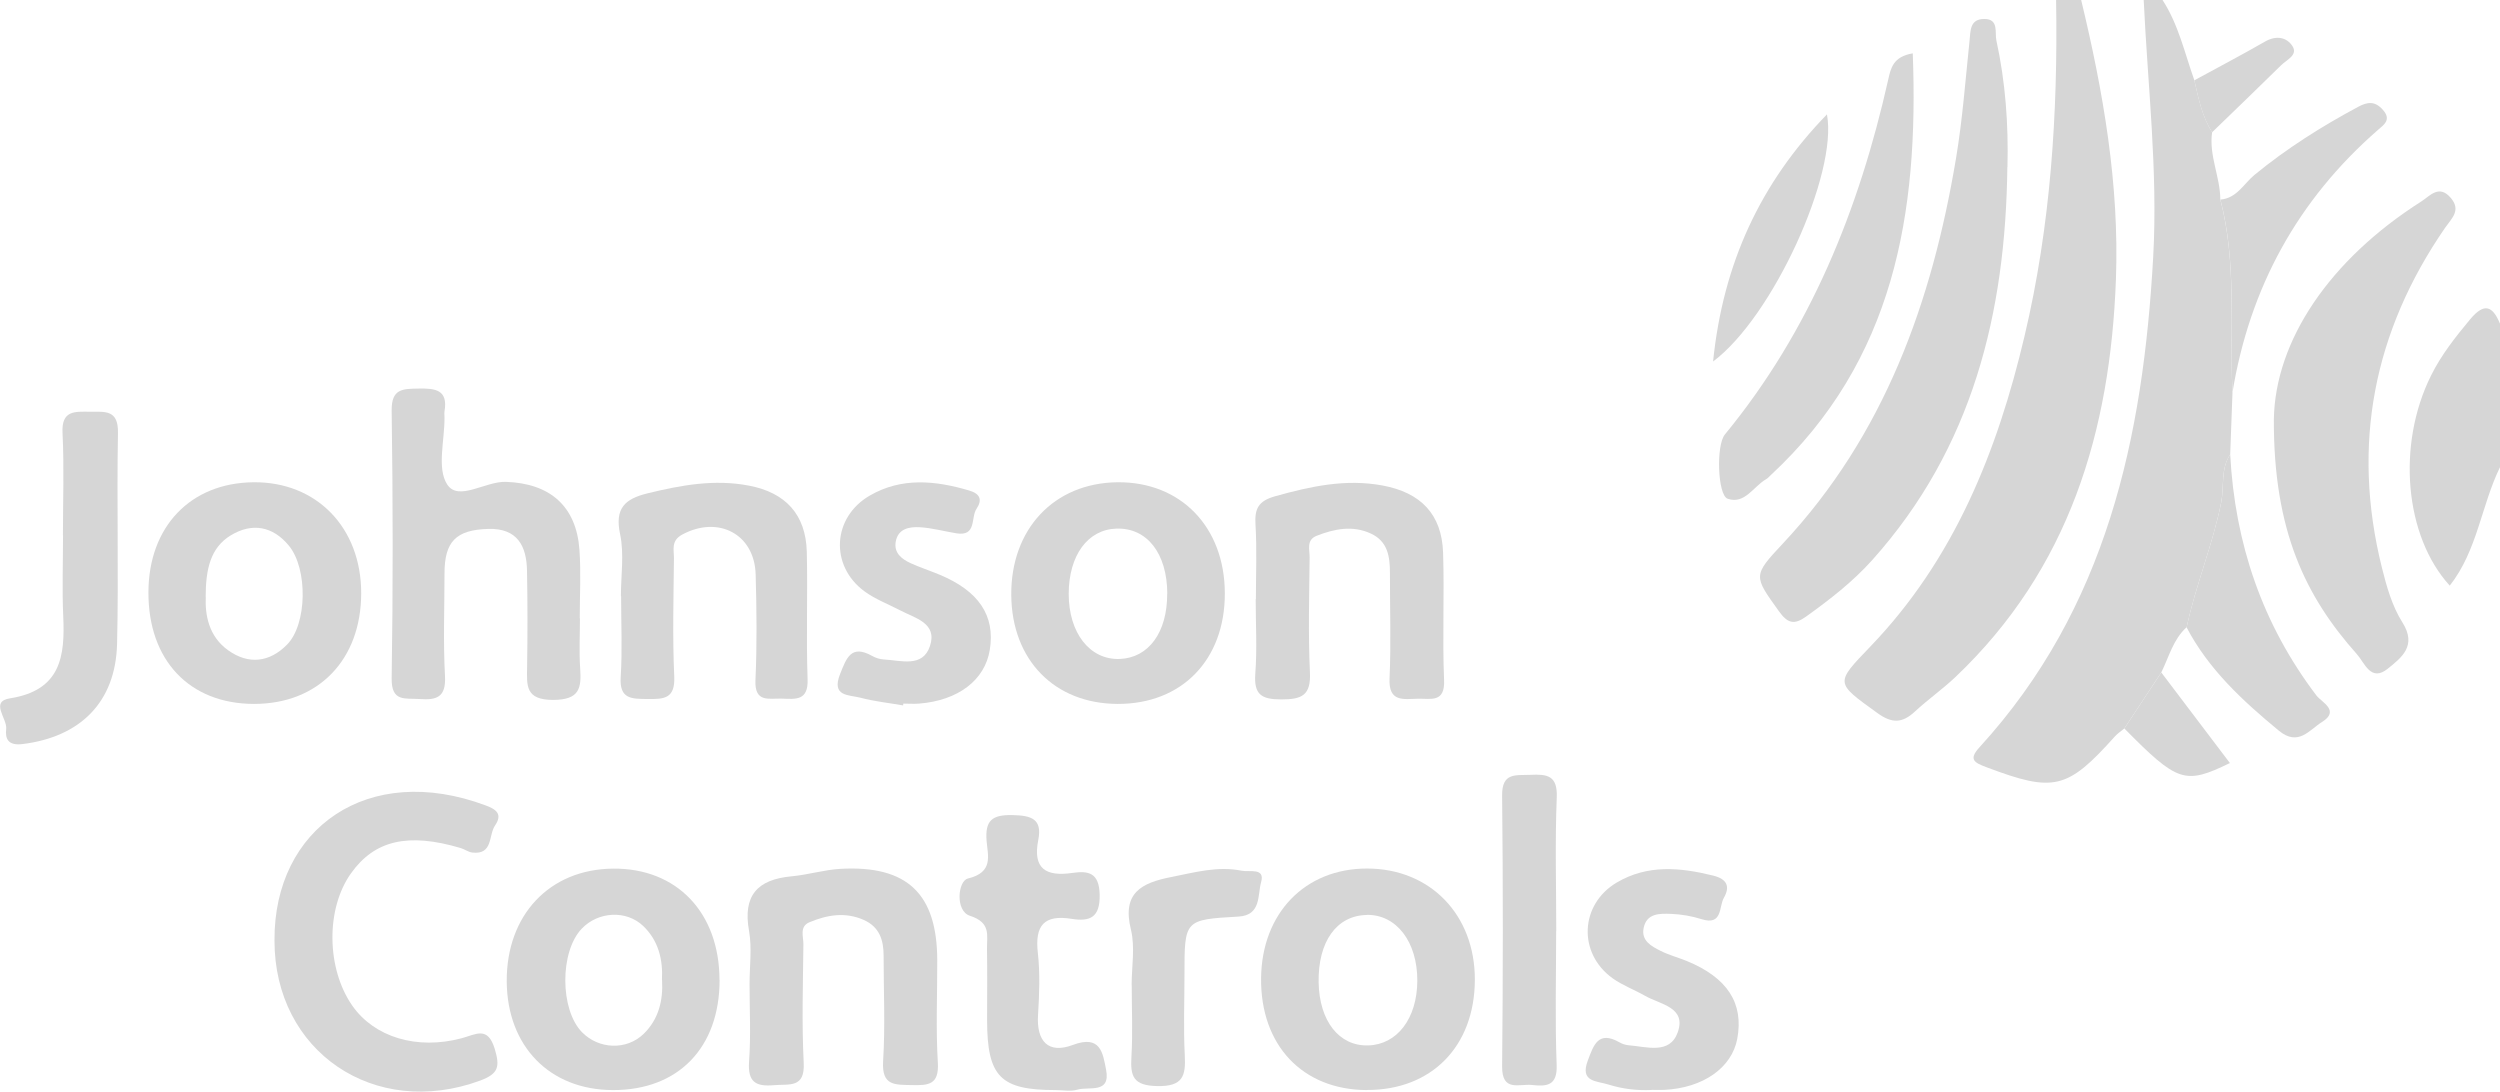
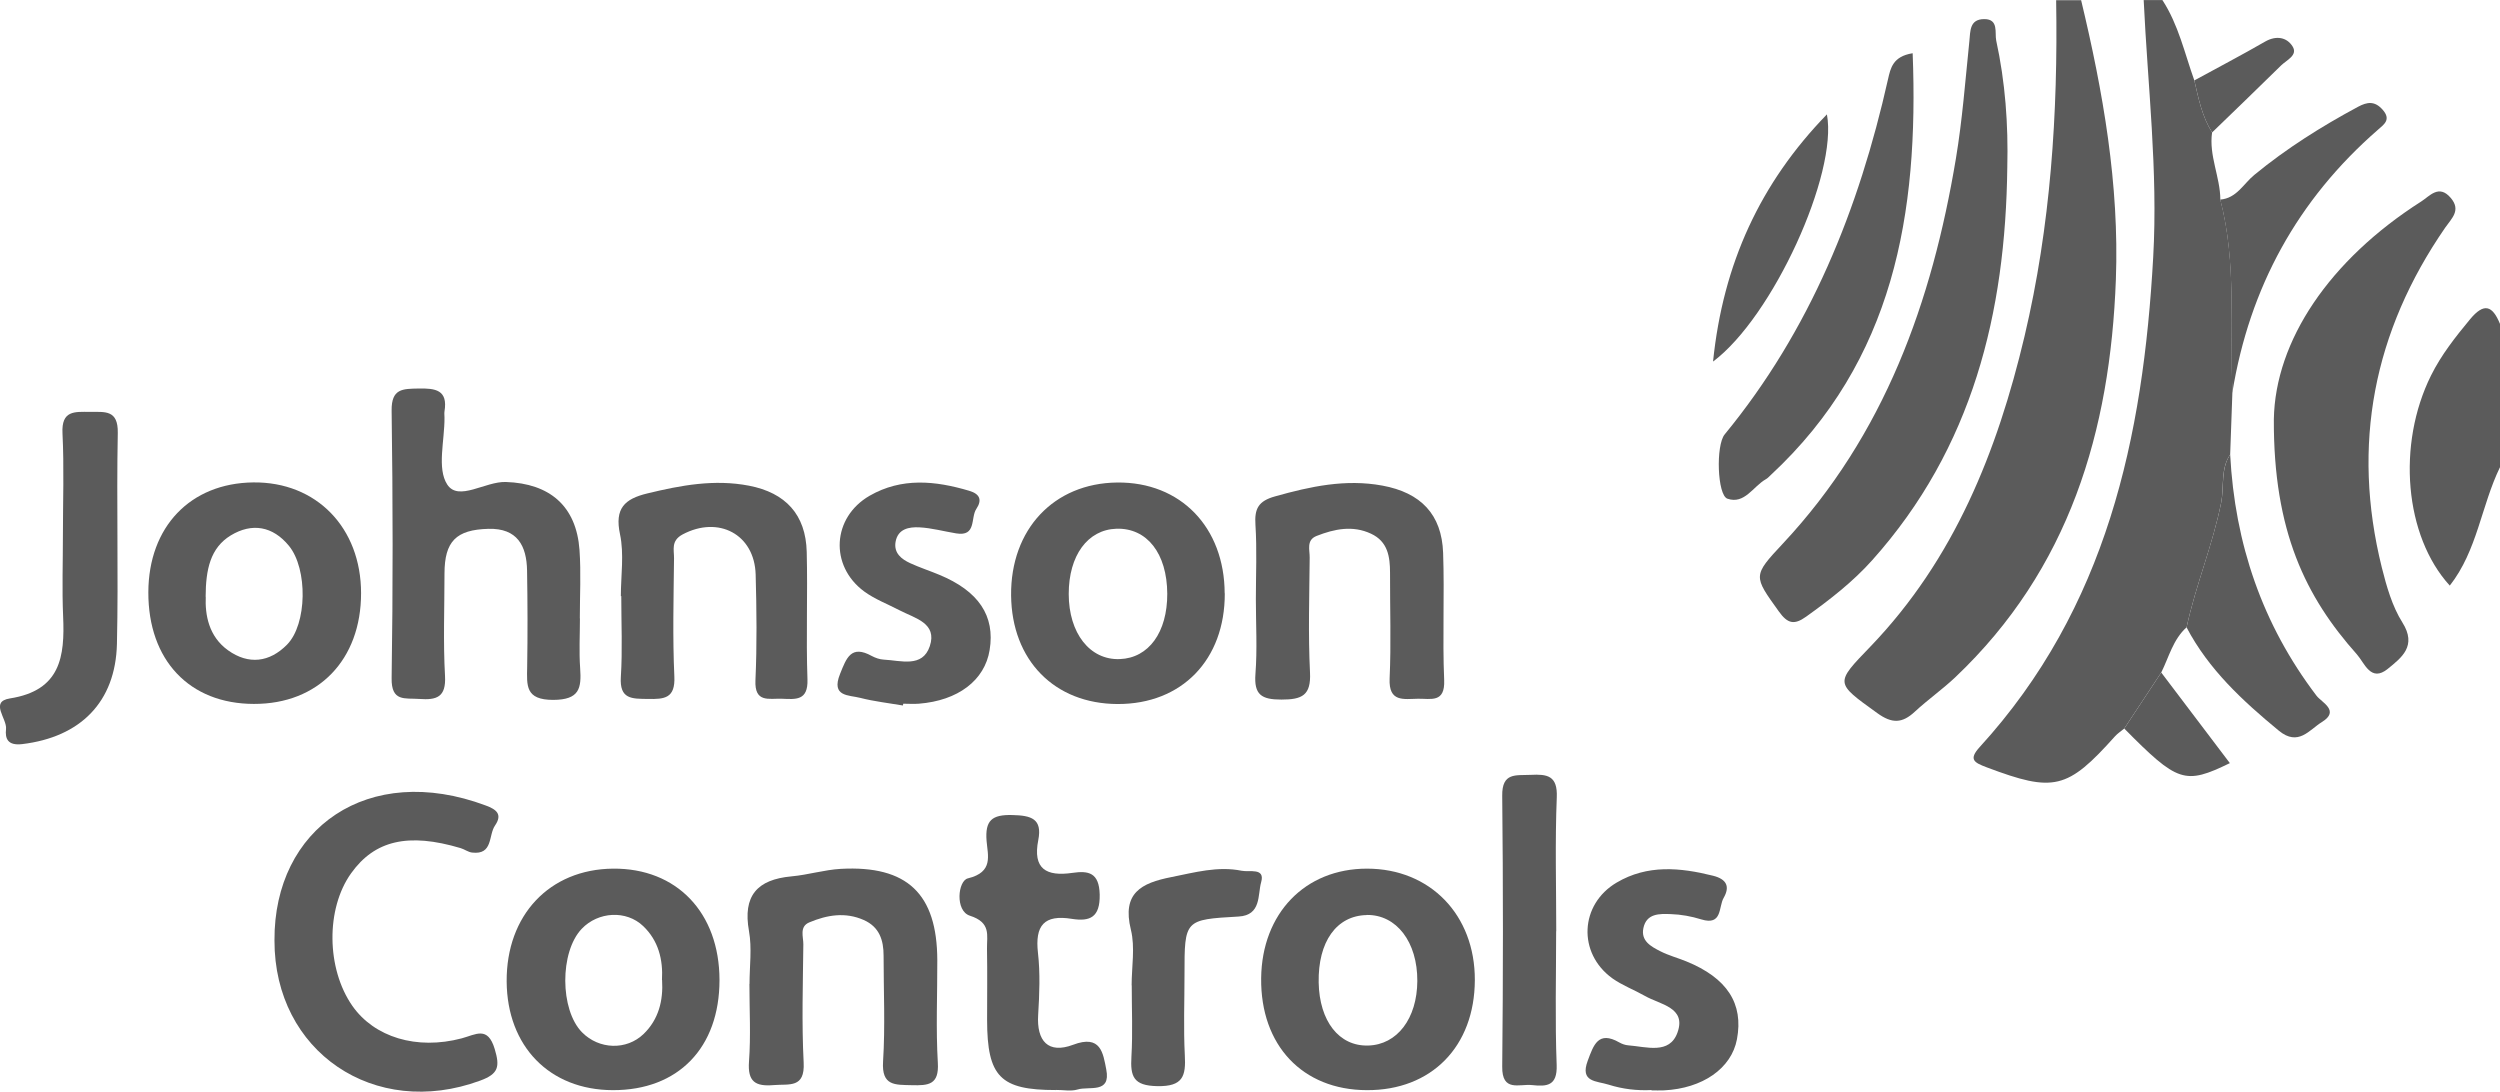
- <svg xmlns="http://www.w3.org/2000/svg" id="Corporate" width="250.28" height="109.27" viewBox="0 0 250.28 109.27">
-   <path d="M223.5,39.27c-.08,2.07-.15,4.15-.23,6.22-.98,1.46-.59,3.21-.9,4.8-.85,4.26-2.55,8.27-3.46,12.5-1.36,1.23-1.77,2.98-2.54,4.53-1.23,1.87-2.47,3.74-3.7,5.61-.31.26-.67.49-.94.79-4.77,5.33-6.11,5.63-12.83,3.1-1.26-.47-1.86-.78-.71-2.03,12.71-13.91,16.36-30.98,17.37-49.05.48-8.64-.55-17.17-.95-25.75h1.88c1.61,2.47,2.22,5.33,3.19,8.04.41,1.8.77,3.61,1.78,5.21-.34,2.32.81,4.45.82,6.73,1.66,6.35.93,12.86,1.21,19.29Z" fill="#d6d6d6" />
-   <path d="M208.35,0c2.21,9.19,3.83,18.46,3.48,27.96-.56,15.21-4.66,29-16.09,39.84-1.28,1.21-2.74,2.23-4.03,3.43-1.27,1.18-2.3,1.22-3.78.14-4.22-3.05-4.24-2.94-.68-6.65,8.4-8.74,12.71-19.54,15.43-31.07,2.62-11.07,3.35-22.32,3.16-33.65h2.5Z" fill="#d6d6d6" />
-   <path d="M250.28,46.77c-1.88,3.85-2.26,8.34-5.03,11.86-4.53-4.96-5.32-14.12-1.87-21.04,1.02-2.06,2.43-3.84,3.9-5.61,1.42-1.71,2.26-1.37,3.01.45v14.34Z" fill="#d6d6d6" />
-   <path d="M200.96,16.72c-.17,14.59-3.47,28.12-13.52,39.34-1.95,2.18-4.25,3.96-6.62,5.66-1.2.86-1.85.7-2.73-.53-2.55-3.55-2.62-3.55.4-6.78,10.18-10.88,14.93-24.21,17.33-38.55.65-3.88.94-7.82,1.35-11.73.11-1.06.02-2.24,1.5-2.23,1.46,0,1.02,1.39,1.19,2.14.91,4.17,1.22,8.41,1.11,12.69Z" fill="#d6d6d6" />
-   <path d="M227.64,41.97c.14-7.86,5.56-15.95,14.76-21.8.84-.53,1.77-1.75,2.95-.36,1.06,1.24.1,2.04-.55,2.97-7.18,10.4-9.4,21.74-6.35,34.02.47,1.9,1.03,3.88,2.06,5.51,1.48,2.35-.08,3.51-1.46,4.63-1.7,1.38-2.32-.58-3.09-1.44-5.13-5.76-8.36-12.33-8.32-23.52Z" fill="#d6d6d6" />
-   <path d="M58.06,61.9c0,1.66-.09,3.33.02,4.98.14,2.01-.04,3.18-2.7,3.19-2.8,0-2.64-1.43-2.61-3.29.05-3.22.05-6.43-.01-9.65-.04-2.48-.98-4.26-3.86-4.18-3.25.09-4.4,1.26-4.4,4.47,0,3.42-.14,6.86.05,10.27.11,2.12-.83,2.42-2.57,2.29-1.43-.1-2.81.32-2.77-2.09.14-8.92.13-17.85,0-26.77-.03-2.23,1.11-2.19,2.7-2.22,1.68-.03,2.96.12,2.59,2.28-.03.2,0,.41,0,.62.02,2.28-.78,5.09.27,6.7,1.12,1.73,3.81-.33,5.88-.26,4.4.15,7.05,2.42,7.36,6.81.16,2.27.03,4.56.03,6.85,0,0,.01,0,.02,0Z" fill="#d6d6d6" />
-   <path d="M27.48,94.13c-.06-11.22,9.38-17.9,21.16-13.49,1.03.38,1.7.86.92,2-.67.98-.18,2.95-2.28,2.71-.4-.05-.76-.33-1.16-.45-5.25-1.56-8.62-.79-10.98,2.53-2.53,3.54-2.47,9.52.13,13.25,2.19,3.14,6.45,4.46,10.95,3.26,1.42-.38,2.61-1.25,3.31,1.07.53,1.77.39,2.48-1.46,3.17-10.57,3.89-20.61-2.9-20.59-14.03Z" fill="#d6d6d6" />
-   <path d="M14.86,59.28c.02-6.55,4.2-10.93,10.5-11,6.32-.07,10.8,4.53,10.8,11.1,0,6.67-4.29,11.1-10.74,11.09-6.46-.01-10.59-4.38-10.56-11.19ZM20.6,59.74c-.08,1.8.28,3.96,2.24,5.36,2.04,1.46,4.14,1.22,5.9-.57,2.01-2.04,2.09-7.57.19-9.89-1.62-1.98-3.7-2.33-5.82-1.05-2.06,1.25-2.51,3.42-2.52,6.14Z" fill="#d6d6d6" />
-   <path d="M72.04,98.1c0,6.78-4.13,11.05-10.69,11.03-6.32-.02-10.58-4.38-10.62-10.88-.04-6.64,4.28-11.23,10.63-11.29,6.39-.07,10.66,4.4,10.67,11.15ZM66.27,98.1c.11-2.05-.36-3.94-1.87-5.39-1.7-1.63-4.52-1.46-6.16.26-2.21,2.31-2.19,8.11.03,10.37,1.68,1.71,4.45,1.83,6.17.16,1.5-1.46,1.96-3.35,1.84-5.4Z" fill="#d6d6d6" />
-   <path d="M136.83,109.13c-6.44-.03-10.65-4.49-10.58-11.21.07-6.49,4.39-10.97,10.6-10.97,6.33,0,10.82,4.63,10.8,11.15-.02,6.65-4.34,11.05-10.82,11.02ZM136.83,91.6c-3.02.05-4.89,2.67-4.82,6.75.07,3.87,2.05,6.39,4.96,6.31,2.9-.08,4.9-2.7,4.92-6.46.02-3.9-2.09-6.66-5.06-6.61Z" fill="#d6d6d6" />
-   <path d="M122.62,59.39c.02,6.65-4.29,11.1-10.73,11.08-6.32-.02-10.59-4.39-10.65-10.88-.06-6.61,4.27-11.23,10.61-11.31,6.35-.07,10.75,4.47,10.77,11.1ZM116.86,59.43c-.02-4.04-2.03-6.61-5.09-6.51-2.88.09-4.77,2.68-4.78,6.53,0,3.93,2.12,6.63,5.11,6.52,2.9-.11,4.77-2.68,4.75-6.54Z" fill="#d6d6d6" />
-   <path d="M191.49,5.34c.61,16-1.85,30.75-14.22,42.23-.15.14-.29.31-.47.41-1.26.72-2.13,2.54-3.84,1.95-1.01-.35-1.17-5.35-.28-6.43,8.57-10.43,13.44-22.55,16.36-35.56.25-1.11.49-2.28,2.46-2.6Z" fill="#d6d6d6" />
-   <path d="M125.73,59.99c0-2.49.11-4.98-.04-7.46-.1-1.61.29-2.38,1.97-2.85,3.54-.99,7.04-1.76,10.73-1.08,3.85.71,5.95,2.88,6.08,6.73.14,4.25-.08,8.5.1,12.75.1,2.31-1.34,1.84-2.62,1.87-1.43.03-2.95.38-2.84-2.03.16-3.52.03-7.05.04-10.57,0-1.63-.22-3.15-1.9-3.93-1.83-.85-3.66-.48-5.44.22-1.06.42-.69,1.4-.7,2.16-.04,3.83-.15,7.68.03,11.5.11,2.3-.78,2.72-2.86,2.72-2,0-2.76-.48-2.61-2.57.19-2.47.04-4.97.04-7.46Z" fill="#d6d6d6" />
-   <path d="M75.04,98.5c0-1.77.25-3.58-.05-5.29-.64-3.54.81-5.16,4.25-5.48,1.65-.15,3.28-.66,4.93-.75,6.66-.36,9.64,2.5,9.66,9.13.01,3.43-.15,6.86.06,10.28.13,2.21-.94,2.28-2.6,2.24-1.68-.04-3.03.1-2.88-2.37.22-3.52.05-7.06.05-10.59,0-1.55-.41-2.87-1.98-3.57-1.86-.83-3.68-.51-5.45.23-1.02.43-.59,1.45-.6,2.21-.04,3.95-.17,7.9.03,11.84.14,2.6-1.44,2.12-2.98,2.26-1.84.16-2.63-.33-2.49-2.35.19-2.58.05-5.19.05-7.79Z" fill="#d6d6d6" />
-   <path d="M62.16,59.69c0-2.08.34-4.22-.08-6.21-.55-2.58.46-3.53,2.74-4.09,3.36-.82,6.7-1.44,10.17-.77,3.66.7,5.68,2.89,5.78,6.62.1,4.25-.07,8.51.08,12.76.08,2.17-1.19,1.99-2.58,1.94-1.29-.04-2.74.44-2.64-1.85.16-3.52.12-7.06.02-10.58-.11-4.04-3.73-5.92-7.32-4.01-1.19.63-.85,1.54-.86,2.39-.04,3.94-.15,7.89.03,11.83.1,2.21-.99,2.28-2.65,2.26-1.58-.02-2.86.05-2.71-2.2.17-2.69.04-5.39.04-8.09,0,0-.01,0-.02,0Z" fill="#d6d6d6" />
-   <path d="M90.41,70.62c-1.43-.25-2.88-.4-4.27-.77-1.14-.3-2.95-.09-2.03-2.39.64-1.6,1.1-2.96,3.19-1.8.35.2.78.34,1.18.36,1.71.09,3.89.85,4.62-1.34.77-2.32-1.5-2.79-3.01-3.59-1.19-.62-2.49-1.11-3.56-1.9-3.48-2.57-3.2-7.41.55-9.58,3.2-1.85,6.58-1.5,9.96-.5,1.11.33,1.31.95.72,1.83-.59.88.04,2.79-2.02,2.45-1.23-.2-2.44-.54-3.68-.61-1.03-.05-2.17.14-2.39,1.47-.18,1.11.59,1.71,1.47,2.12.94.43,1.93.75,2.89,1.15,3.95,1.63,5.62,4.11,5.06,7.54-.49,3.03-3.16,5.07-7.09,5.38-.52.04-1.04,0-1.56,0l-.03.17Z" fill="#d6d6d6" />
-   <path d="M165.35,109.12c-1.47.07-2.9-.1-4.31-.54-1.19-.38-2.9-.23-2.08-2.41.58-1.54,1.04-3.03,3.17-1.82.26.15.58.26.88.29,1.82.14,4.15.96,4.95-1.29.9-2.52-1.75-2.79-3.26-3.65-1.08-.62-2.27-1.05-3.27-1.77-3.49-2.52-3.26-7.4.43-9.58,3.08-1.82,6.35-1.51,9.66-.69,1.39.35,1.7,1.1,1.06,2.22-.51.89-.11,2.81-2.23,2.14-.98-.31-2.03-.49-3.06-.53-1.12-.04-2.43-.08-2.74,1.4-.27,1.28.77,1.84,1.69,2.3.83.42,1.74.66,2.61,1.01,4.08,1.67,5.74,4.23,5.07,7.8-.55,2.91-3.43,4.92-7.31,5.11-.41.02-.83,0-1.25,0Z" fill="#d6d6d6" />
-   <path d="M105.69,109.13c-5.55,0-6.86-1.33-6.87-7,0-2.38.03-4.76-.01-7.15-.02-1.33.43-2.61-1.71-3.3-1.49-.48-1.21-3.49-.2-3.73,2.59-.62,1.99-2.3,1.87-3.76-.16-2.04.53-2.63,2.57-2.59,1.9.04,3.03.36,2.6,2.51-.57,2.89.8,3.66,3.42,3.28,1.59-.23,2.68-.04,2.73,2.17.05,2.29-.97,2.72-2.79,2.43-2.79-.45-3.71.67-3.4,3.4.23,2.05.15,4.14.02,6.21-.17,2.65,1.02,3.94,3.49,3.01,2.79-1.05,3,.84,3.32,2.47.48,2.47-1.72,1.66-2.88,2.01-.67.2-1.44.04-2.17.04Z" fill="#d6d6d6" />
-   <path d="M6.3,53.61c0-3.42.13-6.84-.04-10.25-.12-2.31,1.23-2.15,2.76-2.14,1.49.01,2.83-.23,2.79,2.11-.13,7.04.08,14.08-.09,21.12-.14,5.85-3.69,9.33-9.47,10.04-1.47.18-1.74-.56-1.63-1.51.12-1.05-1.67-2.75.39-3.07,5.07-.8,5.51-4.19,5.32-8.23-.12-2.69-.02-5.38-.02-8.08Z" fill="#d6d6d6" />
-   <path d="M155.79,93.22c0,4.47-.12,8.94.05,13.4.08,2.09-1,2.16-2.47,2-1.27-.14-3.01.73-2.99-1.85.09-9.04.1-18.08,0-27.11-.03-2.37,1.38-2.02,2.84-2.09,1.66-.08,2.72.06,2.63,2.25-.18,4.46-.05,8.93-.05,13.4Z" fill="#d6d6d6" />
-   <path d="M113.29,98.64c0-1.86.36-3.81-.07-5.57-.91-3.68,1.04-4.68,4.04-5.27,2.34-.46,4.65-1.12,7.05-.63.76.16,2.37-.34,1.94,1.15-.36,1.25.04,3.31-2.26,3.44-5.41.31-5.41.32-5.41,5.8,0,2.69-.11,5.39.03,8.07.11,2.08-.17,3.15-2.76,3.1-2.41-.05-2.7-.98-2.58-2.95.14-2.37.03-4.76.03-7.14,0,0-.02,0-.03,0Z" fill="#d6d6d6" />
-   <path d="M218.91,62.79c.91-4.23,2.61-8.23,3.46-12.5.32-1.59-.08-3.34.9-4.8.47,8.91,3.21,17,8.65,24.16.51.66,2.37,1.49.54,2.63-1.27.79-2.36,2.48-4.32.87-3.62-2.99-7.03-6.13-9.24-10.35Z" fill="#d6d6d6" />
-   <path d="M223.5,39.27c-.29-6.44.45-12.94-1.21-19.29,1.64-.13,2.34-1.59,3.42-2.48,3.22-2.64,6.72-4.85,10.38-6.81.91-.49,1.67-.6,2.46.3.88.99.13,1.48-.48,2.01-8.04,7.01-12.85,15.8-14.57,26.28Z" fill="#d6d6d6" />
-   <path d="M171.5,36.19c1-9.82,4.74-17.88,11.4-24.74,1.11,5.92-5.42,20.28-11.4,24.74Z" fill="#d6d6d6" />
-   <path d="M212.67,72.93c1.23-1.87,2.47-3.74,3.7-5.61,2.29,3.02,4.58,6.05,6.87,9.07-4.51,2.19-5.22,1.95-10.57-3.46Z" fill="#d6d6d6" />
-   <path d="M221.46,13.25c-1.01-1.59-1.37-3.41-1.78-5.21,2.36-1.29,4.75-2.54,7.08-3.88,1.13-.65,2.18-.43,2.75.47.56.89-.6,1.36-1.14,1.9-2.29,2.25-4.6,4.48-6.91,6.71Z" fill="#d6d6d6" />
+ <svg xmlns="http://www.w3.org/2000/svg" id="Corporate" width="83.41mm" height="36.42mm" viewBox="0 0 236.45 103.23">
+   <path d="M211.14,37.1c-.07,1.96-.14,3.92-.21,5.88-.93,1.38-.56,3.03-.85,4.54-.8,4.03-2.41,7.81-3.27,11.8-1.29,1.16-1.67,2.82-2.4,4.28-1.17,1.77-2.33,3.53-3.5,5.3-.3.25-.63.46-.88.74-4.5,5.03-5.78,5.32-12.12,2.93-1.19-.45-1.75-.73-.67-1.92,12-13.14,15.46-29.26,16.41-46.33.46-8.16-.52-16.22-.9-24.32h1.77c1.52,2.33,2.1,5.03,3.02,7.6.39,1.7.73,3.41,1.68,4.92-.32,2.19.77,4.21.78,6.35,1.57,6,.88,12.14,1.15,18.23Z" fill="#5b5b5b" />
+   <path d="M196.83,0c2.08,8.68,3.62,17.44,3.29,26.42-.53,14.37-4.4,27.4-15.2,37.64-1.21,1.14-2.59,2.11-3.81,3.24-1.2,1.12-2.17,1.15-3.57.13-3.99-2.88-4.01-2.78-.64-6.28,7.94-8.26,12-18.46,14.58-29.35,2.47-10.45,3.17-21.09,2.99-31.79h2.36Z" fill="#5b5b5b" />
+   <path d="M236.45,44.18c-1.77,3.63-2.14,7.88-4.75,11.2-4.28-4.69-5.02-13.34-1.77-19.88.97-1.95,2.3-3.63,3.68-5.3,1.34-1.62,2.13-1.3,2.84.43v13.55Z" fill="#5b5b5b" />
+   <path d="M189.85,15.8c-.16,13.78-3.28,26.56-12.77,37.17-1.84,2.06-4.01,3.74-6.26,5.35-1.13.81-1.75.66-2.58-.5-2.41-3.36-2.48-3.35.38-6.41,9.62-10.28,14.11-22.87,16.37-36.42.61-3.66.89-7.38,1.27-11.08.1-1,.02-2.11,1.42-2.11,1.38,0,.97,1.31,1.12,2.02.86,3.94,1.15,7.94,1.05,11.99Z" fill="#5b5b5b" />
+   <path d="M215.06,39.65c.13-7.42,5.25-15.06,13.94-20.6.79-.5,1.67-1.66,2.79-.34,1,1.17.09,1.93-.52,2.81-6.78,9.82-8.88,20.53-6,32.14.45,1.79.98,3.67,1.95,5.21,1.4,2.22-.08,3.32-1.38,4.38-1.61,1.31-2.2-.55-2.92-1.36-4.85-5.44-7.9-11.65-7.86-22.22Z" fill="#5b5b5b" />
+   <path d="M54.85,58.48c0,1.57-.09,3.14.02,4.7.13,1.9-.04,3-2.55,3.01-2.65,0-2.49-1.36-2.46-3.11.05-3.04.04-6.08-.01-9.12-.04-2.35-.92-4.02-3.65-3.95-3.07.08-4.15,1.19-4.16,4.22,0,3.24-.13,6.48.05,9.7.11,2-.78,2.29-2.43,2.17-1.35-.1-2.66.3-2.62-1.97.13-8.43.12-16.86,0-25.29-.03-2.11,1.05-2.07,2.55-2.1,1.58-.03,2.79.12,2.45,2.16-.03.19,0,.39,0,.59.02,2.16-.73,4.81.26,6.33,1.06,1.63,3.6-.31,5.55-.24,4.15.14,6.66,2.28,6.96,6.43.15,2.15.03,4.31.03,6.47,0,0,.01,0,.02,0Z" fill="#5b5b5b" />
+   <path d="M25.96,88.93c-.06-10.6,8.87-16.91,19.99-12.75.97.36,1.61.81.87,1.89-.64.92-.17,2.79-2.16,2.56-.38-.04-.72-.31-1.09-.42-4.96-1.48-8.14-.74-10.37,2.39-2.39,3.35-2.33,9,.12,12.52,2.07,2.97,6.09,4.21,10.35,3.08,1.34-.36,2.46-1.19,3.12,1.01.5,1.67.37,2.35-1.38,2.99-9.99,3.68-19.47-2.74-19.45-13.25Z" fill="#5b5b5b" />
+   <path d="M14.03,56.01c.02-6.19,3.97-10.32,9.92-10.39,5.97-.07,10.2,4.28,10.2,10.48,0,6.3-4.05,10.49-10.14,10.47-6.1-.01-10-4.14-9.98-10.57ZM19.46,56.44c-.07,1.7.27,3.74,2.11,5.06,1.93,1.38,3.92,1.15,5.58-.54,1.9-1.93,1.97-7.15.18-9.34-1.53-1.87-3.5-2.2-5.5-.99-1.94,1.18-2.37,3.23-2.38,5.8Z" fill="#5b5b5b" />
+   <path d="M68.05,92.68c0,6.41-3.9,10.44-10.1,10.42-5.97-.02-9.99-4.14-10.03-10.28-.04-6.27,4.05-10.61,10.05-10.67,6.03-.06,10.07,4.16,10.08,10.53ZM62.61,92.68c.11-1.94-.34-3.72-1.77-5.09-1.6-1.54-4.27-1.38-5.82.25-2.09,2.19-2.07,7.66.03,9.79,1.59,1.62,4.2,1.73,5.83.15,1.42-1.38,1.86-3.16,1.74-5.1Z" fill="#5b5b5b" />
+   <path d="M129.27,103.1c-6.08-.02-10.06-4.24-9.99-10.59.07-6.13,4.15-10.36,10.01-10.36,5.98,0,10.22,4.38,10.2,10.54-.02,6.28-4.1,10.44-10.22,10.41ZM129.27,86.54c-2.86.05-4.62,2.52-4.55,6.38.07,3.66,1.93,6.04,4.68,5.96,2.74-.07,4.63-2.55,4.65-6.1.02-3.69-1.97-6.29-4.78-6.25Z" fill="#5b5b5b" />
+   <path d="M115.84,56.11c.02,6.28-4.06,10.49-10.14,10.47-5.97-.02-10.01-4.14-10.07-10.27-.06-6.25,4.04-10.61,10.02-10.68,6-.07,10.16,4.22,10.18,10.49ZM110.4,56.15c-.02-3.82-1.92-6.24-4.81-6.15-2.72.09-4.51,2.53-4.51,6.17,0,3.71,2,6.27,4.83,6.16,2.74-.1,4.5-2.54,4.49-6.18Z" fill="#5b5b5b" />
+   <path d="M180.9,5.04c.58,15.11-1.75,29.05-13.44,39.9-.14.13-.28.29-.45.38-1.2.68-2.01,2.4-3.63,1.84-.96-.33-1.11-5.05-.26-6.08,8.1-9.86,12.69-21.3,15.45-33.6.24-1.05.46-2.15,2.32-2.45Z" fill="#5b5b5b" />
+   <path d="M118.78,56.68c0-2.35.11-4.71-.04-7.05-.1-1.52.27-2.25,1.86-2.69,3.34-.94,6.66-1.66,10.14-1.02,3.64.67,5.62,2.72,5.75,6.36.14,4.01-.07,8.03.1,12.04.09,2.18-1.26,1.74-2.47,1.76-1.35.02-2.79.36-2.69-1.91.15-3.32.03-6.66.04-9.99,0-1.54-.21-2.97-1.8-3.71-1.73-.81-3.46-.45-5.14.21-1,.39-.65,1.32-.66,2.04-.03,3.62-.15,7.25.03,10.87.11,2.17-.74,2.57-2.7,2.57-1.89,0-2.61-.45-2.46-2.43.18-2.34.04-4.7.04-7.05Z" fill="#5b5b5b" />
+   <path d="M70.89,93.06c0-1.67.24-3.38-.05-5-.6-3.34.76-4.88,4.02-5.18,1.56-.14,3.1-.62,4.66-.71,6.29-.34,9.11,2.36,9.13,8.63.01,3.24-.14,6.49.05,9.71.13,2.09-.89,2.16-2.46,2.12-1.58-.04-2.87.09-2.72-2.24.21-3.32.05-6.67.05-10.01,0-1.46-.39-2.71-1.87-3.37-1.76-.78-3.48-.48-5.15.22-.97.4-.56,1.37-.57,2.08-.04,3.73-.16,7.47.03,11.18.13,2.45-1.36,2.01-2.82,2.13-1.74.15-2.49-.31-2.35-2.22.18-2.44.04-4.9.04-7.36Z" fill="#5b5b5b" />
+   <path d="M58.72,56.39c0-1.96.32-3.99-.08-5.87-.52-2.44.43-3.34,2.59-3.86,3.18-.77,6.33-1.36,9.61-.73,3.46.67,5.37,2.73,5.46,6.26.1,4.02-.07,8.04.07,12.06.07,2.05-1.13,1.88-2.43,1.83-1.22-.04-2.59.41-2.49-1.75.15-3.33.11-6.67.02-10-.11-3.81-3.52-5.59-6.91-3.79-1.12.6-.8,1.46-.81,2.26-.04,3.73-.14,7.46.03,11.17.1,2.08-.94,2.16-2.5,2.13-1.5-.02-2.7.05-2.56-2.08.16-2.54.04-5.1.04-7.65,0,0-.01,0-.02,0Z" fill="#5b5b5b" />
+   <path d="M85.41,66.72c-1.35-.23-2.72-.38-4.04-.72-1.08-.28-2.79-.09-1.92-2.26.61-1.52,1.04-2.79,3.01-1.7.34.18.74.32,1.12.34,1.61.08,3.67.8,4.36-1.27.73-2.19-1.41-2.64-2.85-3.39-1.13-.59-2.35-1.05-3.36-1.79-3.29-2.43-3.03-7,.52-9.05,3.03-1.74,6.21-1.42,9.41-.47,1.05.31,1.23.89.68,1.72-.56.83.04,2.64-1.91,2.31-1.16-.19-2.31-.51-3.47-.57-.97-.05-2.05.13-2.26,1.39-.17,1.05.56,1.62,1.39,2,.89.41,1.82.71,2.73,1.09,3.74,1.54,5.31,3.89,4.78,7.12-.46,2.87-2.99,4.79-6.7,5.08-.49.04-.98,0-1.47,0l-.03.16Z" fill="#5b5b5b" />
+   <path d="M156.21,103.09c-1.39.07-2.74-.09-4.07-.51-1.13-.36-2.74-.21-1.97-2.27.55-1.46.98-2.87,2.99-1.72.25.14.55.25.83.27,1.72.13,3.92.9,4.67-1.22.85-2.38-1.65-2.63-3.08-3.45-1.02-.58-2.15-1-3.09-1.67-3.29-2.38-3.08-6.99.41-9.05,2.91-1.72,6-1.43,9.12-.65,1.31.33,1.61,1.04,1,2.1-.49.84-.1,2.65-2.11,2.03-.93-.29-1.92-.47-2.89-.5-1.06-.04-2.3-.08-2.59,1.33-.25,1.21.73,1.74,1.6,2.18.78.4,1.65.63,2.46.96,3.86,1.57,5.43,3.99,4.79,7.37-.52,2.75-3.24,4.65-6.91,4.83-.39.02-.79,0-1.18,0Z" fill="#5b5b5b" />
+   <path d="M99.85,103.09c-5.25,0-6.48-1.26-6.49-6.62,0-2.25.03-4.5-.01-6.75-.02-1.26.41-2.47-1.62-3.12-1.41-.45-1.14-3.3-.19-3.53,2.45-.59,1.88-2.17,1.77-3.55-.15-1.93.5-2.49,2.43-2.44,1.79.04,2.86.34,2.46,2.37-.54,2.73.76,3.46,3.23,3.1,1.51-.22,2.53-.04,2.58,2.05.04,2.16-.92,2.57-2.63,2.3-2.64-.43-3.5.63-3.21,3.21.22,1.93.14,3.91.02,5.86-.16,2.5.96,3.72,3.3,2.84,2.63-1,2.84.79,3.14,2.33.46,2.33-1.63,1.56-2.72,1.9-.63.19-1.36.03-2.05.04Z" fill="#5b5b5b" />
+   <path d="M5.95,50.65c0-3.23.12-6.46-.04-9.68-.11-2.18,1.16-2.03,2.6-2.02,1.41.01,2.67-.22,2.63,1.99-.13,6.65.07,13.31-.08,19.95-.13,5.53-3.48,8.82-8.95,9.48-1.39.17-1.64-.53-1.54-1.42.11-.99-1.58-2.59.37-2.9,4.79-.75,5.2-3.95,5.03-7.77-.11-2.54-.02-5.09-.02-7.63Z" fill="#5b5b5b" />
+   <path d="M147.18,88.07c0,4.22-.11,8.44.05,12.66.07,1.98-.94,2.04-2.33,1.89-1.2-.13-2.85.69-2.82-1.75.09-8.54.09-17.08,0-25.61-.03-2.24,1.3-1.91,2.68-1.98,1.57-.08,2.57.06,2.48,2.13-.17,4.21-.05,8.44-.05,12.66Z" fill="#5b5b5b" />
+   <path d="M107.03,93.19c0-1.76.34-3.6-.07-5.26-.86-3.48.98-4.42,3.82-4.98,2.22-.44,4.39-1.06,6.66-.6.72.15,2.24-.32,1.84,1.08-.34,1.18.04,3.13-2.14,3.25-5.11.29-5.11.3-5.11,5.48,0,2.54-.1,5.09.03,7.63.11,1.97-.16,2.98-2.61,2.93-2.27-.04-2.55-.93-2.44-2.79.13-2.24.03-4.5.03-6.75,0,0-.02,0-.02,0Z" fill="#5b5b5b" />
+   <path d="M206.81,59.32c.86-3.99,2.47-7.78,3.27-11.8.3-1.51-.07-3.16.85-4.54.44,8.42,3.03,16.06,8.17,22.82.48.63,2.24,1.41.51,2.48-1.2.74-2.23,2.34-4.08.82-3.42-2.82-6.64-5.79-8.73-9.78Z" fill="#5b5b5b" />
+   <path d="M211.14,37.1c-.27-6.08.42-12.23-1.15-18.23,1.55-.12,2.21-1.51,3.23-2.34,3.04-2.5,6.35-4.58,9.81-6.44.86-.46,1.57-.57,2.32.28.83.94.13,1.39-.45,1.9-7.6,6.62-12.14,14.92-13.76,24.83Z" fill="#5b5b5b" />
+   <path d="M162.02,34.19c.95-9.28,4.48-16.9,10.77-23.38,1.05,5.6-5.12,19.16-10.77,23.38Z" fill="#5b5b5b" />
+   <path d="M200.91,68.9c1.17-1.77,2.33-3.53,3.5-5.3,2.16,2.86,4.32,5.71,6.49,8.57-4.26,2.07-4.93,1.84-9.99-3.27Z" fill="#5b5b5b" />
+   <path d="M209.22,12.52c-.95-1.51-1.29-3.22-1.68-4.92,2.23-1.22,4.49-2.4,6.69-3.67,1.06-.61,2.06-.41,2.6.45.53.84-.56,1.29-1.08,1.8-2.16,2.13-4.35,4.23-6.53,6.34Z" fill="#5b5b5b" />
</svg>
